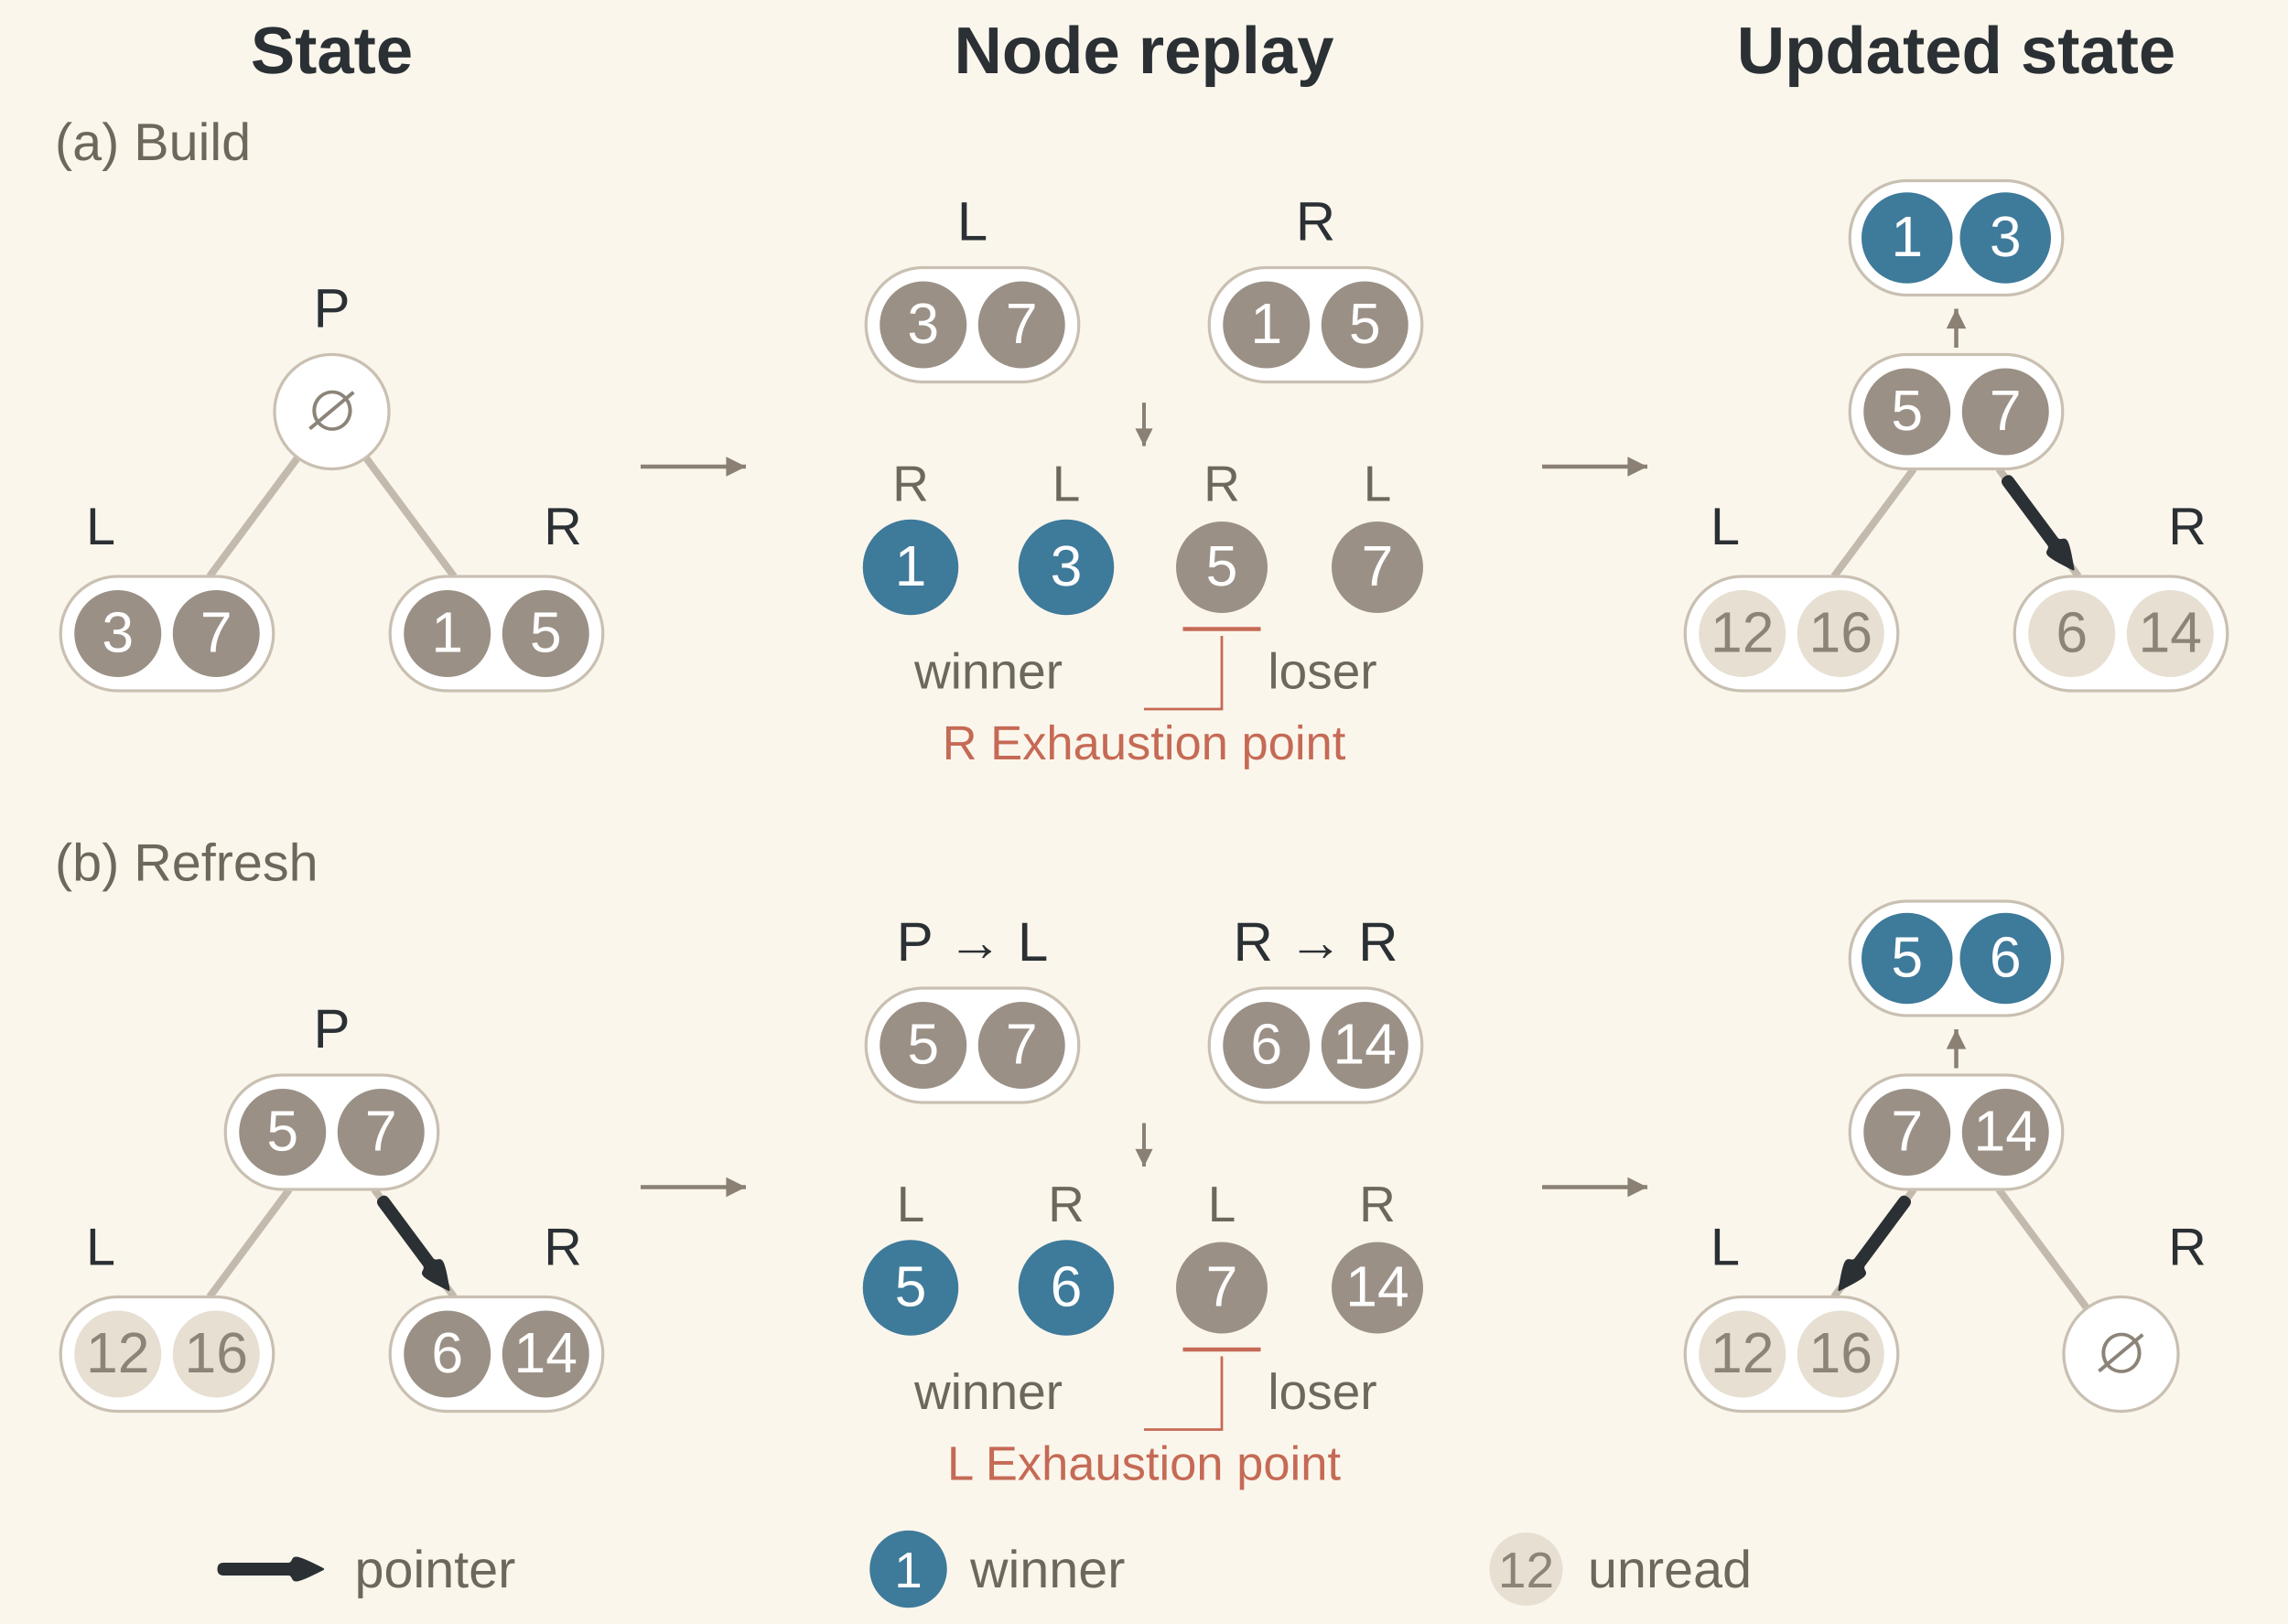
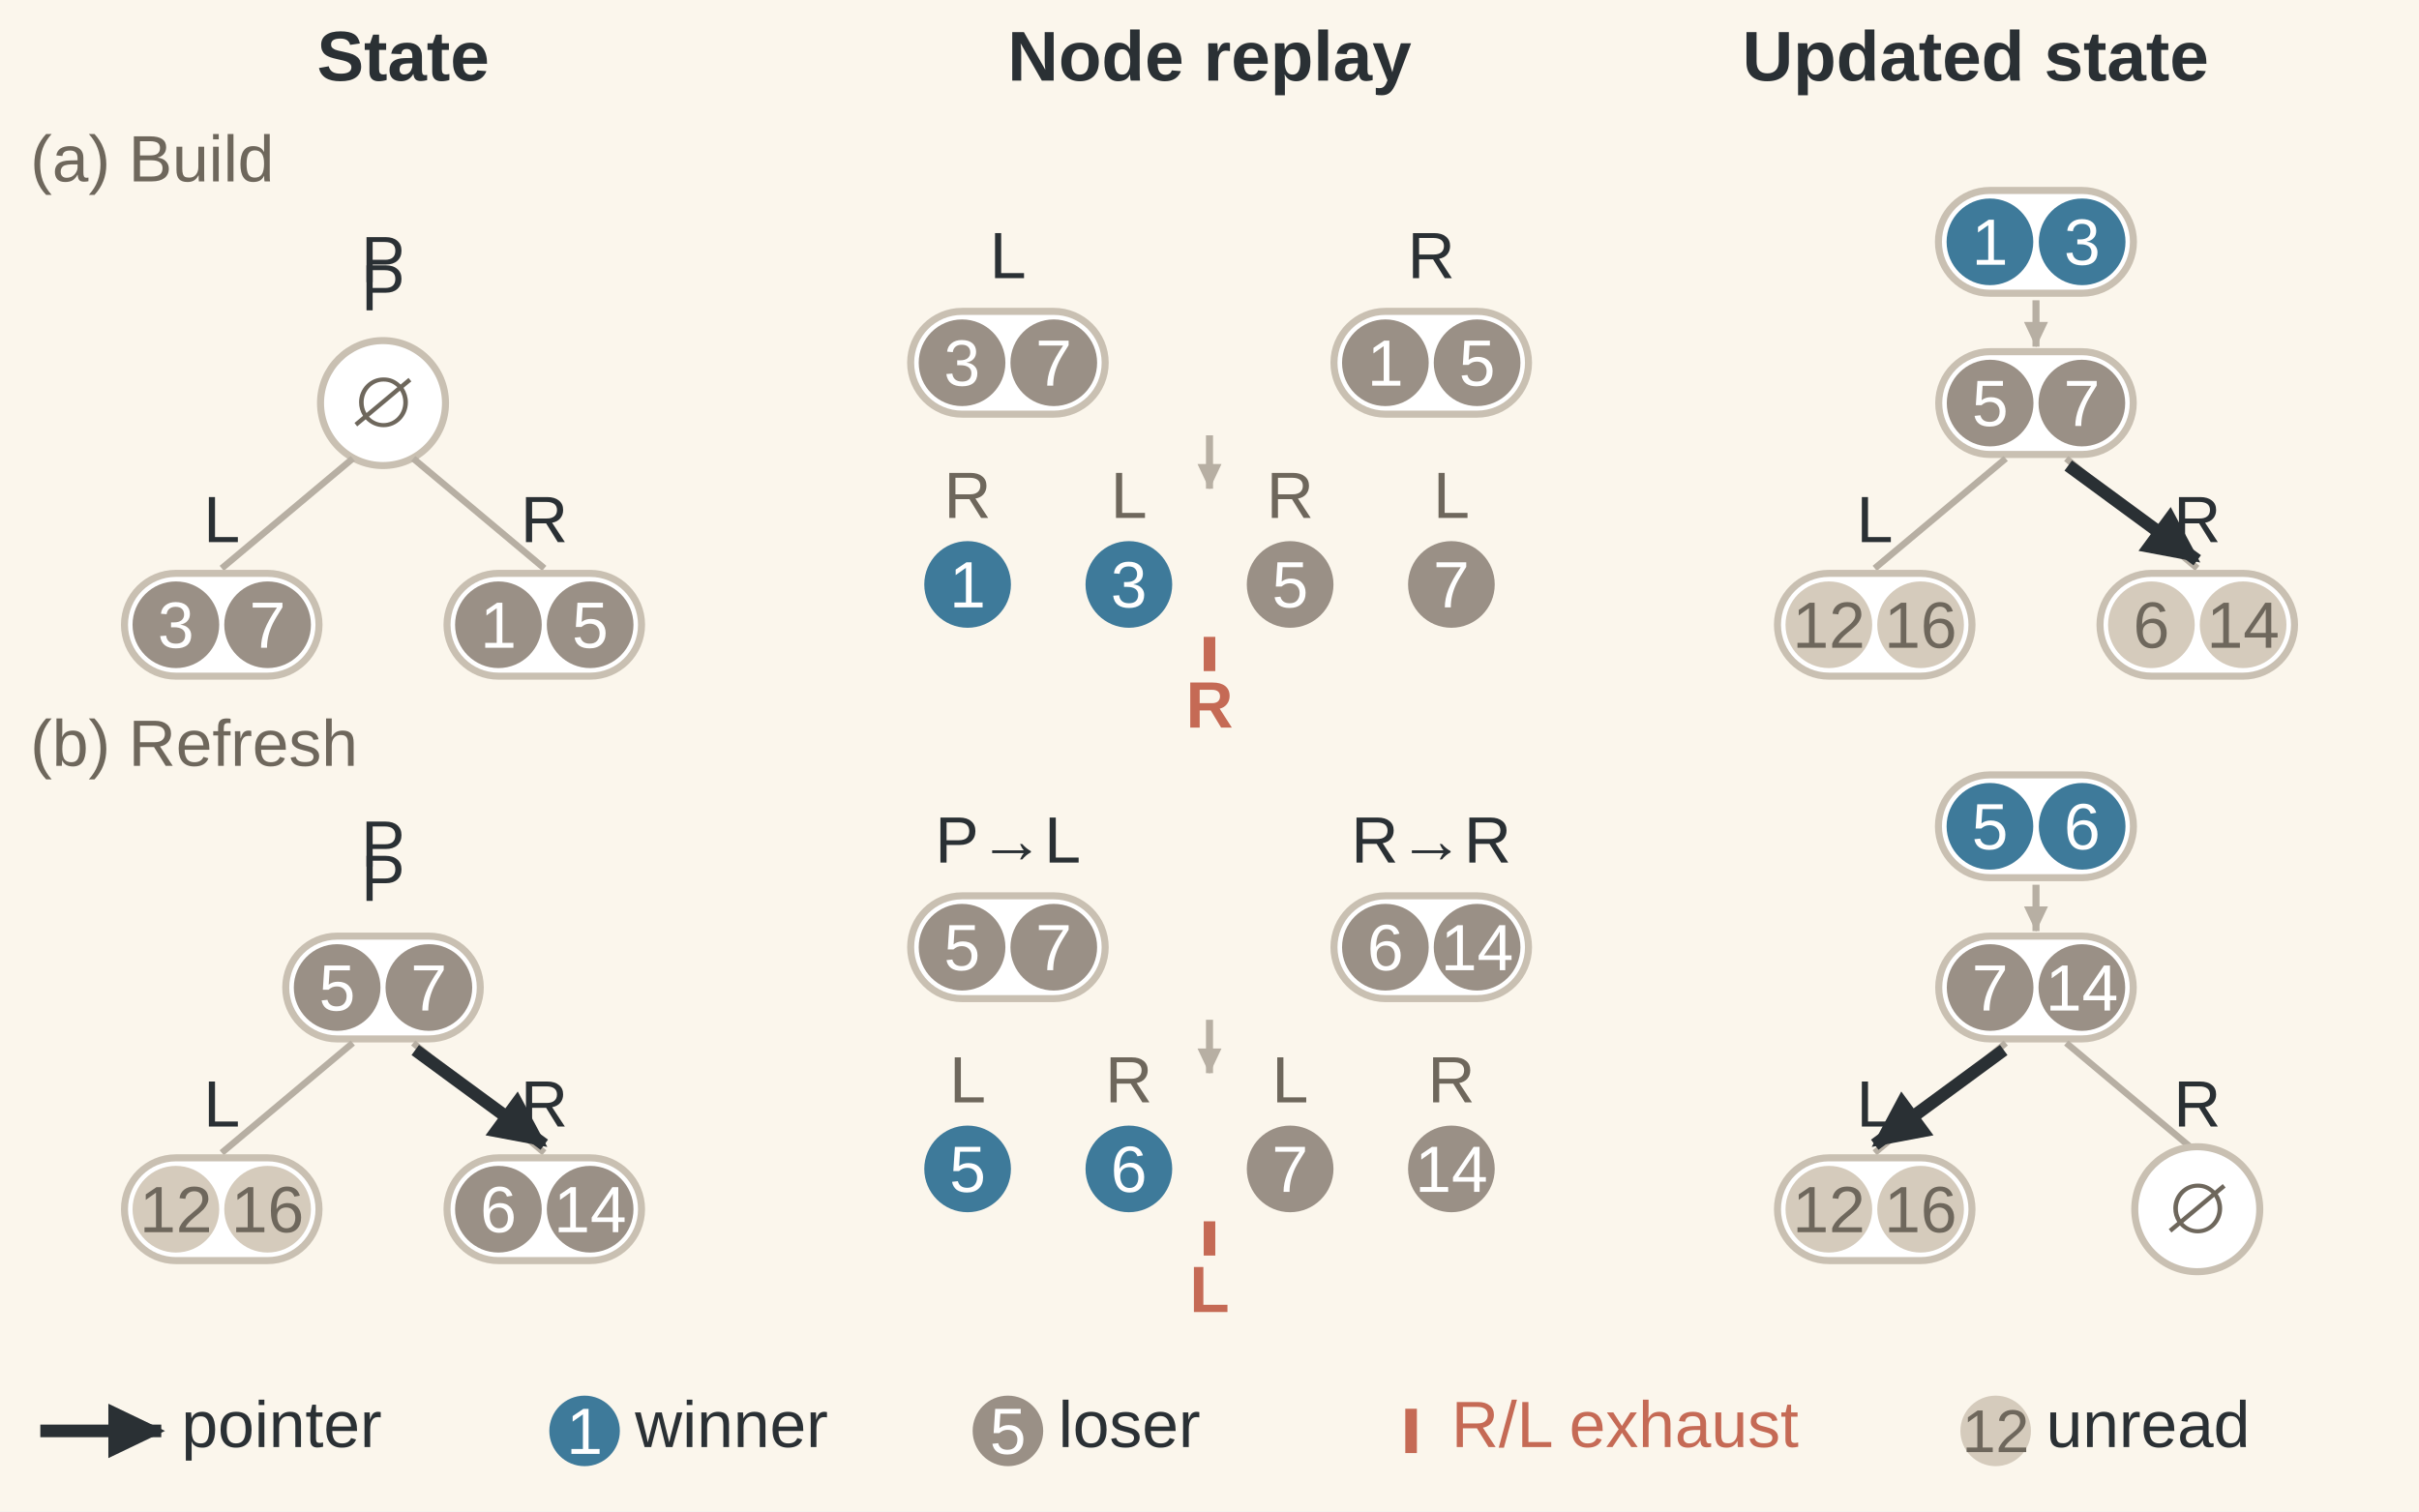
- <svg xmlns="http://www.w3.org/2000/svg" width="1000" height="710" viewBox="0 0 1000 710" role="img">
+ <svg xmlns="http://www.w3.org/2000/svg" width="240" height="150" viewBox="0 0 240 150" role="img">
  <defs>
-     <marker id="arrow" viewBox="0 0 10 10" refX="9" refY="5" markerWidth="6" markerHeight="6" orient="auto">
-       <path d="M1 1L9 5L1 9Z" fill="#2A3034" />
+     <marker id="dk" viewBox="0 0 10 10" refX="8" refY="5" markerWidth="6" markerHeight="6" orient="auto">
+       <path d="M1 1.4 L8.5 5 L1 8.6 Z" fill="#2A3034" />
    </marker>
-     <marker id="gray-arrow" viewBox="0 0 10 10" refX="9" refY="5" markerWidth="6" markerHeight="6" orient="auto">
-       <path d="M1 1L9 5L1 9Z" fill="#8A8074" />
+     <marker id="gy" viewBox="0 0 10 10" refX="8" refY="5" markerWidth="5" markerHeight="5" orient="auto">
+       <path d="M1 1.6 L8.2 5 L1 8.4 Z" fill="#B7AFA3" />
+     </marker>
+     <marker id="rd" viewBox="0 0 10 10" refX="8" refY="5" markerWidth="5" markerHeight="5" orient="auto">
+       <path d="M1 1.6 L8.2 5 L1 8.4 Z" fill="#C56A55" />
    </marker>
  </defs>
  <rect width="100%" height="100%" fill="#FBF6EC" />
-   <g font-family="Arial, Helvetica, sans-serif">
-     <text id="t1" x="145" y="32" text-anchor="middle" font-size="29" fill="#2A3034" font-weight="600">State</text>
-     <text id="t2" x="500" y="32" text-anchor="middle" font-size="29" fill="#2A3034" font-weight="600">Node replay</text>
-     <text id="t3" x="855" y="32" text-anchor="middle" font-size="29" fill="#2A3034" font-weight="600">Updated state</text>
-     <text id="t4" x="24" y="70" text-anchor="start" font-size="23" fill="#6E675C">(a) Build</text>
-     <line x1="130.1" y1="200.074" x2="91.557" y2="252" stroke="#C3BAAE" stroke-width="3.207" />
-     <line x1="159.9" y1="200.074" x2="198.443" y2="252" stroke="#C3BAAE" stroke-width="3.207" />
-     <g id="build-before-parent" data-edit-group="build-before-parent">
-       <rect x="120" y="155" width="50" height="50" rx="25" fill="white" stroke="#C9C0B2" stroke-width="1.3" />
-       <text id="t5" x="145" y="188" text-anchor="middle" font-size="25" fill="#8C8478">∅</text>
-     </g>
-     <text id="t6" x="145" y="143" text-anchor="middle" font-size="24" fill="#2A3034">P</text>
-     <g id="build-before-left" data-edit-group="build-before-left">
-       <rect x="26.5" y="252" width="93" height="50" rx="25" fill="white" stroke="#C9C0B2" stroke-width="1.3" />
-       <circle cx="51.5" cy="277" r="19" fill="#9A9086" stroke="none" stroke-width="1.8" />
-       <text id="t7" x="51.5" y="285" text-anchor="middle" font-size="25" fill="white">3</text>
-       <circle cx="94.5" cy="277" r="19" fill="#9A9086" stroke="none" stroke-width="1.8" />
-       <text id="t8" x="94.5" y="285" text-anchor="middle" font-size="25" fill="white">7</text>
-     </g>
-     <g id="build-before-right" data-edit-group="build-before-right">
-       <rect x="170.5" y="252" width="93" height="50" rx="25" fill="white" stroke="#C9C0B2" stroke-width="1.3" />
-       <circle cx="195.5" cy="277" r="19" fill="#9A9086" stroke="none" stroke-width="1.8" />
-       <text id="t9" x="195.5" y="285" text-anchor="middle" font-size="25" fill="white">1</text>
-       <circle cx="238.5" cy="277" r="19" fill="#9A9086" stroke="none" stroke-width="1.8" />
-       <text id="t10" x="238.5" y="285" text-anchor="middle" font-size="25" fill="white">5</text>
-     </g>
-     <text id="t11" x="44" y="238" text-anchor="middle" font-size="23" fill="#2A3034">L</text>
-     <text id="t12" x="246" y="238" text-anchor="middle" font-size="23" fill="#2A3034">R</text>
-     <line x1="836.443" y1="205" x2="801.557" y2="252" stroke="#C3BAAE" stroke-width="3.207" />
-     <line x1="873.557" y1="205" x2="908.443" y2="252" stroke="#C3BAAE" stroke-width="3.207" />
-     <g id="build-after-pointer" data-edit-group="build-after-pointer">
-       <path transform="translate(876.0767 208.395) rotate(53.41468)" d="M2.806,-2.806 H35.285 C37.285,-2.806 36.285,-5.4 38.785,-5.4 C41.085,-5.4 48.285,-1.6 50.585,-.45 Q51.385,0 50.585,.45 C48.285,1.6 41.085,5.4 38.785,5.4 C36.285,5.4 37.285,2.806 35.285,2.806 H2.806 Q0,2.806 0,0 Q0,-2.806 2.806,-2.806 Z" fill="#2A3034" />
-     </g>
-     <g id="build-after-parent" data-edit-group="build-after-parent">
-       <rect x="808.5" y="155" width="93" height="50" rx="25" fill="white" stroke="#C9C0B2" stroke-width="1.3" />
-       <circle cx="833.5" cy="180" r="19" fill="#9A9086" stroke="none" stroke-width="1.8" />
-       <text id="t13" x="833.5" y="188" text-anchor="middle" font-size="25" fill="white">5</text>
-       <circle cx="876.5" cy="180" r="19" fill="#9A9086" stroke="none" stroke-width="1.8" />
-       <text id="t14" x="876.5" y="188" text-anchor="middle" font-size="25" fill="white">7</text>
-     </g>
-     <g id="build-after-left" data-edit-group="build-after-left">
-       <rect x="736.5" y="252" width="93" height="50" rx="25" fill="white" stroke="#C9C0B2" stroke-width="1.3" />
-       <circle cx="761.5" cy="277" r="19" fill="#E6DFD2" stroke="none" stroke-width="1.8" />
-       <text id="t15" x="761.5" y="285" text-anchor="middle" font-size="25" fill="#8C8478">12</text>
-       <circle cx="804.5" cy="277" r="19" fill="#E6DFD2" stroke="none" stroke-width="1.8" />
-       <text id="t16" x="804.5" y="285" text-anchor="middle" font-size="25" fill="#8C8478">16</text>
-     </g>
-     <g id="build-after-right" data-edit-group="build-after-right">
-       <rect x="880.5" y="252" width="93" height="50" rx="25" fill="white" stroke="#C9C0B2" stroke-width="1.3" />
-       <circle cx="905.5" cy="277" r="19" fill="#E6DFD2" stroke="none" stroke-width="1.8" />
-       <text id="t17" x="905.5" y="285" text-anchor="middle" font-size="25" fill="#8C8478">6</text>
-       <circle cx="948.5" cy="277" r="19" fill="#E6DFD2" stroke="none" stroke-width="1.8" />
-       <text id="t18" x="948.5" y="285" text-anchor="middle" font-size="25" fill="#8C8478">14</text>
-     </g>
-     <text id="t19" x="754" y="238" text-anchor="middle" font-size="23" fill="#2A3034">L</text>
-     <text id="t20" x="956" y="238" text-anchor="middle" font-size="23" fill="#2A3034">R</text>
-     <line x1="855" y1="152" x2="855" y2="135" stroke="#8A8074" stroke-width="1.8" marker-end="url(#gray-arrow)" />
-     <g id="build-after-winner" data-edit-group="build-after-winner">
-       <rect x="808.5" y="79" width="93" height="50" rx="25" fill="white" stroke="#C9C0B2" stroke-width="1.3" />
-       <circle cx="833.5" cy="104" r="19" fill="#3E7A9A" stroke="#3E7A9A" stroke-width="1.8" />
-       <text id="t21" x="833.5" y="112" text-anchor="middle" font-size="25" fill="white">1</text>
-       <circle cx="876.5" cy="104" r="19" fill="#3E7A9A" stroke="#3E7A9A" stroke-width="1.8" />
-       <text id="t22" x="876.5" y="112" text-anchor="middle" font-size="25" fill="white">3</text>
-     </g>
-     <text id="t23" x="425" y="105" text-anchor="middle" font-size="24" fill="#2A3034">L</text>
-     <text id="t24" x="575" y="105" text-anchor="middle" font-size="24" fill="#2A3034">R</text>
-     <g id="build-replay-slot-L" data-edit-group="build-replay-slot-L">
-       <rect x="378.5" y="117" width="93" height="50" rx="25" fill="white" stroke="#C9C0B2" stroke-width="1.3" />
-       <circle cx="403.5" cy="142" r="19" fill="#9A9086" stroke="none" stroke-width="1.8" />
-       <text id="t25" x="403.5" y="150" text-anchor="middle" font-size="25" fill="white">3</text>
-       <circle cx="446.5" cy="142" r="19" fill="#9A9086" stroke="none" stroke-width="1.8" />
-       <text id="t26" x="446.5" y="150" text-anchor="middle" font-size="25" fill="white">7</text>
-     </g>
-     <g id="build-replay-slot-R" data-edit-group="build-replay-slot-R">
-       <rect x="528.5" y="117" width="93" height="50" rx="25" fill="white" stroke="#C9C0B2" stroke-width="1.3" />
-       <circle cx="553.5" cy="142" r="19" fill="#9A9086" stroke="none" stroke-width="1.8" />
-       <text id="t27" x="553.5" y="150" text-anchor="middle" font-size="25" fill="white">1</text>
-       <circle cx="596.5" cy="142" r="19" fill="#9A9086" stroke="none" stroke-width="1.8" />
-       <text id="t28" x="596.5" y="150" text-anchor="middle" font-size="25" fill="white">5</text>
-     </g>
-     <line x1="500" y1="176" x2="500" y2="195" stroke="#8A8074" stroke-width="1.6" marker-end="url(#gray-arrow)" />
-     <text id="t29" x="398" y="219" text-anchor="middle" font-size="22" fill="#6E675C">R</text>
-     <circle cx="398" cy="248" r="20" fill="#3E7A9A" stroke="#3E7A9A" stroke-width="1.8" />
-     <text id="t30" x="398" y="256" text-anchor="middle" font-size="25" fill="white">1</text>
-     <text id="t31" x="466" y="219" text-anchor="middle" font-size="22" fill="#6E675C">L</text>
-     <circle cx="466" cy="248" r="20" fill="#3E7A9A" stroke="#3E7A9A" stroke-width="1.8" />
-     <text id="t32" x="466" y="256" text-anchor="middle" font-size="25" fill="white">3</text>
-     <text id="t33" x="534" y="219" text-anchor="middle" font-size="22" fill="#6E675C">R</text>
-     <circle cx="534" cy="248" r="20" fill="#9A9086" stroke="none" stroke-width="1.8" />
-     <text id="t34" x="534" y="256" text-anchor="middle" font-size="25" fill="white">5</text>
-     <text id="t35" x="602" y="219" text-anchor="middle" font-size="22" fill="#6E675C">L</text>
-     <circle cx="602" cy="248" r="20" fill="#9A9086" stroke="none" stroke-width="1.8" />
-     <text id="t36" x="602" y="256" text-anchor="middle" font-size="25" fill="white">7</text>
-     <text id="t37" x="432" y="301" text-anchor="middle" font-size="22" fill="#6E675C">winner</text>
-     <text id="t38" x="578" y="301" text-anchor="middle" font-size="22" fill="#6E675C">loser</text>
-     <g id="build-replay-exhaustion" data-edit-group="build-replay-exhaustion">
-       <line x1="517" y1="275" x2="551" y2="275" stroke="#C56A55" stroke-width="1.8" />
-       <path d="M534,278 V310 H500" fill="none" stroke="#C56A55" stroke-width="1.1" />
-       <text id="t39" x="500" y="332" text-anchor="middle" font-size="21" fill="#C56A55">R Exhaustion point</text>
-     </g>
-     <g id="build-transition" data-edit-group="build-transition">
-       <line x1="280" y1="204" x2="326" y2="204" stroke="#8A8074" stroke-width="1.8" marker-end="url(#gray-arrow)" />
-       <line x1="674" y1="204" x2="720" y2="204" stroke="#8A8074" stroke-width="1.8" marker-end="url(#gray-arrow)" />
-     </g>
-     <text id="t40" x="24" y="385" text-anchor="start" font-size="23" fill="#6E675C">(b) Refresh</text>
-     <line x1="126.443" y1="520" x2="91.557" y2="567" stroke="#C3BAAE" stroke-width="3.207" />
-     <line x1="163.557" y1="520" x2="198.443" y2="567" stroke="#C3BAAE" stroke-width="3.207" />
-     <g id="refresh-before-pointer" data-edit-group="refresh-before-pointer">
-       <path transform="translate(166.0767 523.395) rotate(53.41468)" d="M2.806,-2.806 H35.285 C37.285,-2.806 36.285,-5.4 38.785,-5.4 C41.085,-5.4 48.285,-1.6 50.585,-.45 Q51.385,0 50.585,.45 C48.285,1.6 41.085,5.4 38.785,5.4 C36.285,5.4 37.285,2.806 35.285,2.806 H2.806 Q0,2.806 0,0 Q0,-2.806 2.806,-2.806 Z" fill="#2A3034" />
-     </g>
-     <g id="refresh-before-parent" data-edit-group="refresh-before-parent">
-       <rect x="98.5" y="470" width="93" height="50" rx="25" fill="white" stroke="#C9C0B2" stroke-width="1.3" />
-       <circle cx="123.5" cy="495" r="19" fill="#9A9086" stroke="none" stroke-width="1.8" />
-       <text id="t41" x="123.5" y="503" text-anchor="middle" font-size="25" fill="white">5</text>
-       <circle cx="166.5" cy="495" r="19" fill="#9A9086" stroke="none" stroke-width="1.8" />
-       <text id="t42" x="166.5" y="503" text-anchor="middle" font-size="25" fill="white">7</text>
-     </g>
-     <text id="t43" x="145" y="458" text-anchor="middle" font-size="24" fill="#2A3034">P</text>
-     <g id="refresh-before-left" data-edit-group="refresh-before-left">
-       <rect x="26.5" y="567" width="93" height="50" rx="25" fill="white" stroke="#C9C0B2" stroke-width="1.3" />
-       <circle cx="51.5" cy="592" r="19" fill="#E6DFD2" stroke="none" stroke-width="1.8" />
-       <text id="t44" x="51.5" y="600" text-anchor="middle" font-size="25" fill="#8C8478">12</text>
-       <circle cx="94.5" cy="592" r="19" fill="#E6DFD2" stroke="none" stroke-width="1.8" />
-       <text id="t45" x="94.5" y="600" text-anchor="middle" font-size="25" fill="#8C8478">16</text>
-     </g>
-     <g id="refresh-before-right" data-edit-group="refresh-before-right">
-       <rect x="170.5" y="567" width="93" height="50" rx="25" fill="white" stroke="#C9C0B2" stroke-width="1.3" />
-       <circle cx="195.5" cy="592" r="19" fill="#9A9086" stroke="none" stroke-width="1.8" />
-       <text id="t46" x="195.5" y="600" text-anchor="middle" font-size="25" fill="white">6</text>
-       <circle cx="238.5" cy="592" r="19" fill="#9A9086" stroke="none" stroke-width="1.8" />
-       <text id="t47" x="238.5" y="600" text-anchor="middle" font-size="25" fill="white">14</text>
-     </g>
-     <text id="t48" x="44" y="553" text-anchor="middle" font-size="23" fill="#2A3034">L</text>
-     <text id="t49" x="246" y="553" text-anchor="middle" font-size="23" fill="#2A3034">R</text>
-     <line x1="836.443" y1="520" x2="801.557" y2="567" stroke="#C3BAAE" stroke-width="3.207" />
-     <g id="refresh-after-pointer" data-edit-group="refresh-after-pointer">
-       <path transform="translate(833.9233 523.395) rotate(126.5853)" d="M2.806,-2.806 H35.285 C37.285,-2.806 36.285,-5.4 38.785,-5.4 C41.085,-5.4 48.285,-1.6 50.585,-.45 Q51.385,0 50.585,.45 C48.285,1.6 41.085,5.4 38.785,5.4 C36.285,5.4 37.285,2.806 35.285,2.806 H2.806 Q0,2.806 0,0 Q0,-2.806 2.806,-2.806 Z" fill="#2A3034" />
-     </g>
-     <line x1="873.557" y1="520" x2="912.1" y2="571.926" stroke="#C3BAAE" stroke-width="3.207" />
-     <g id="refresh-after-parent" data-edit-group="refresh-after-parent">
-       <rect x="808.5" y="470" width="93" height="50" rx="25" fill="white" stroke="#C9C0B2" stroke-width="1.3" />
-       <circle cx="833.5" cy="495" r="19" fill="#9A9086" stroke="none" stroke-width="1.8" />
-       <text id="t50" x="833.5" y="503" text-anchor="middle" font-size="25" fill="white">7</text>
-       <circle cx="876.5" cy="495" r="19" fill="#9A9086" stroke="none" stroke-width="1.8" />
-       <text id="t51" x="876.5" y="503" text-anchor="middle" font-size="25" fill="white">14</text>
-     </g>
-     <g id="refresh-after-left" data-edit-group="refresh-after-left">
-       <rect x="736.5" y="567" width="93" height="50" rx="25" fill="white" stroke="#C9C0B2" stroke-width="1.3" />
-       <circle cx="761.5" cy="592" r="19" fill="#E6DFD2" stroke="none" stroke-width="1.8" />
-       <text id="t52" x="761.5" y="600" text-anchor="middle" font-size="25" fill="#8C8478">12</text>
-       <circle cx="804.5" cy="592" r="19" fill="#E6DFD2" stroke="none" stroke-width="1.8" />
-       <text id="t53" x="804.5" y="600" text-anchor="middle" font-size="25" fill="#8C8478">16</text>
-     </g>
-     <g id="refresh-after-right" data-edit-group="refresh-after-right">
-       <rect x="902" y="567" width="50" height="50" rx="25" fill="white" stroke="#C9C0B2" stroke-width="1.3" />
-       <text id="t54" x="927" y="600" text-anchor="middle" font-size="25" fill="#8C8478">∅</text>
-     </g>
-     <text id="t55" x="754" y="553" text-anchor="middle" font-size="23" fill="#2A3034">L</text>
-     <text id="t56" x="956" y="553" text-anchor="middle" font-size="23" fill="#2A3034">R</text>
-     <line x1="855" y1="467" x2="855" y2="450" stroke="#8A8074" stroke-width="1.8" marker-end="url(#gray-arrow)" />
-     <g id="refresh-after-winner" data-edit-group="refresh-after-winner">
-       <rect x="808.5" y="394" width="93" height="50" rx="25" fill="white" stroke="#C9C0B2" stroke-width="1.3" />
-       <circle cx="833.5" cy="419" r="19" fill="#3E7A9A" stroke="#3E7A9A" stroke-width="1.8" />
-       <text id="t57" x="833.5" y="427" text-anchor="middle" font-size="25" fill="white">5</text>
-       <circle cx="876.5" cy="419" r="19" fill="#3E7A9A" stroke="#3E7A9A" stroke-width="1.8" />
-       <text id="t58" x="876.5" y="427" text-anchor="middle" font-size="25" fill="white">6</text>
-     </g>
-     <text id="t59" x="425" y="420" text-anchor="middle" font-size="24" fill="#2A3034">P → L</text>
-     <text id="t60" x="575" y="420" text-anchor="middle" font-size="24" fill="#2A3034">R → R</text>
-     <g id="refresh-replay-slot-L" data-edit-group="refresh-replay-slot-L">
-       <rect x="378.5" y="432" width="93" height="50" rx="25" fill="white" stroke="#C9C0B2" stroke-width="1.3" />
-       <circle cx="403.5" cy="457" r="19" fill="#9A9086" stroke="none" stroke-width="1.8" />
-       <text id="t61" x="403.5" y="465" text-anchor="middle" font-size="25" fill="white">5</text>
-       <circle cx="446.5" cy="457" r="19" fill="#9A9086" stroke="none" stroke-width="1.8" />
-       <text id="t62" x="446.5" y="465" text-anchor="middle" font-size="25" fill="white">7</text>
-     </g>
-     <g id="refresh-replay-slot-R" data-edit-group="refresh-replay-slot-R">
-       <rect x="528.5" y="432" width="93" height="50" rx="25" fill="white" stroke="#C9C0B2" stroke-width="1.3" />
-       <circle cx="553.5" cy="457" r="19" fill="#9A9086" stroke="none" stroke-width="1.8" />
-       <text id="t63" x="553.5" y="465" text-anchor="middle" font-size="25" fill="white">6</text>
-       <circle cx="596.5" cy="457" r="19" fill="#9A9086" stroke="none" stroke-width="1.8" />
-       <text id="t64" x="596.5" y="465" text-anchor="middle" font-size="25" fill="white">14</text>
-     </g>
-     <line x1="500" y1="491" x2="500" y2="510" stroke="#8A8074" stroke-width="1.6" marker-end="url(#gray-arrow)" />
-     <text id="t65" x="398" y="534" text-anchor="middle" font-size="22" fill="#6E675C">L</text>
-     <circle cx="398" cy="563" r="20" fill="#3E7A9A" stroke="#3E7A9A" stroke-width="1.8" />
-     <text id="t66" x="398" y="571" text-anchor="middle" font-size="25" fill="white">5</text>
-     <text id="t67" x="466" y="534" text-anchor="middle" font-size="22" fill="#6E675C">R</text>
-     <circle cx="466" cy="563" r="20" fill="#3E7A9A" stroke="#3E7A9A" stroke-width="1.8" />
-     <text id="t68" x="466" y="571" text-anchor="middle" font-size="25" fill="white">6</text>
-     <text id="t69" x="534" y="534" text-anchor="middle" font-size="22" fill="#6E675C">L</text>
-     <circle cx="534" cy="563" r="20" fill="#9A9086" stroke="none" stroke-width="1.8" />
-     <text id="t70" x="534" y="571" text-anchor="middle" font-size="25" fill="white">7</text>
-     <text id="t71" x="602" y="534" text-anchor="middle" font-size="22" fill="#6E675C">R</text>
-     <circle cx="602" cy="563" r="20" fill="#9A9086" stroke="none" stroke-width="1.8" />
-     <text id="t72" x="602" y="571" text-anchor="middle" font-size="25" fill="white">14</text>
-     <text id="t73" x="432" y="616" text-anchor="middle" font-size="22" fill="#6E675C">winner</text>
-     <text id="t74" x="578" y="616" text-anchor="middle" font-size="22" fill="#6E675C">loser</text>
-     <g id="refresh-replay-exhaustion" data-edit-group="refresh-replay-exhaustion">
-       <line x1="517" y1="590" x2="551" y2="590" stroke="#C56A55" stroke-width="1.8" />
-       <path d="M534,593 V625 H500" fill="none" stroke="#C56A55" stroke-width="1.1" />
-       <text id="t75" x="500" y="647" text-anchor="middle" font-size="21" fill="#C56A55">L Exhaustion point</text>
-     </g>
-     <g id="refresh-transition" data-edit-group="refresh-transition">
-       <line x1="280" y1="519" x2="326" y2="519" stroke="#8A8074" stroke-width="1.8" marker-end="url(#gray-arrow)" />
-       <line x1="674" y1="519" x2="720" y2="519" stroke="#8A8074" stroke-width="1.8" marker-end="url(#gray-arrow)" />
-     </g>
-     <g id="pointer-rule-legend" data-edit-group="pointer-rule-legend">
-       <g id="legend-pointer" data-edit-group="legend-pointer">
-         <path transform="translate(95 686) rotate(0)" d="M2.806,-2.806 H31 C33,-2.806 32,-5.4 34.5,-5.4 C36.8,-5.4 44,-1.6 46.3,-.45 Q47.1,0 46.3,.45 C44,1.6 36.8,5.4 34.5,5.4 C32,5.4 33,2.806 31,2.806 H2.806 Q0,2.806 0,0 Q0,-2.806 2.806,-2.806 Z" fill="#2A3034" />
-       </g>
-       <text id="t76" x="155" y="694" text-anchor="start" font-size="23" fill="#6E675C">pointer</text>
-       <circle cx="397" cy="686" r="16" fill="#3E7A9A" stroke="#3E7A9A" stroke-width="1.8" />
-       <text id="t77" x="397" y="694" text-anchor="middle" font-size="22" fill="white">1</text>
-       <text id="t78" x="424" y="694" text-anchor="start" font-size="23" fill="#6E675C">winner</text>
-       <circle cx="667" cy="686" r="16" fill="#E6DFD2" stroke="none" stroke-width="1.8" />
-       <text id="t79" x="667" y="694" text-anchor="middle" font-size="22" fill="#8C8478">12</text>
-       <text id="t80" x="694" y="694" text-anchor="start" font-size="23" fill="#6E675C">unread</text>
-     </g>
+   <g font-family="Liberation Sans, Arial, Helvetica, sans-serif" fill="#2A3034">
+     <text x="40.00" y="8.00" text-anchor="middle" font-size="7" fill="#2A3034" font-weight="600">State</text>
+     <text x="120.00" y="8.00" text-anchor="middle" font-size="7" fill="#2A3034" font-weight="600">Node replay</text>
+     <text x="196.00" y="8.00" text-anchor="middle" font-size="7" fill="#2A3034" font-weight="600">Updated state</text>
+     <text x="3.00" y="18.00" text-anchor="start" font-size="6.5" fill="#6E675C" font-weight="400">(a) Build</text>
+     <text x="38.00" y="28.00" text-anchor="middle" font-size="6.5" fill="#2A3034" font-weight="400">P</text>
+     <text x="38.00" y="30.80" text-anchor="middle" font-size="6.5" fill="#2A3034" font-weight="400">P</text>
+     <circle cx="38.00" cy="40.00" r="6.2" fill="#FFFFFF" stroke="#C9C0B2" stroke-width="0.7" />
+     <text x="38.00" y="42.30" text-anchor="middle" font-size="7" fill="#6E675C" font-weight="400">∅</text>
+     <line x1="35.00" y1="45.50" x2="22.00" y2="56.40" stroke="#B7AFA3" stroke-width="0.65" fill="none" />
+     <line x1="41.00" y1="45.50" x2="54.00" y2="56.40" stroke="#B7AFA3" stroke-width="0.65" fill="none" />
+     <text x="22.00" y="53.80" text-anchor="middle" font-size="6.5" fill="#2A3034" font-weight="400">L</text>
+     <text x="54.00" y="53.80" text-anchor="middle" font-size="6.5" fill="#2A3034" font-weight="400">R</text>
+     <rect x="12.35" y="56.90" width="19.30" height="10.20" rx="5.1" fill="#FFFFFF" stroke="#C9C0B2" stroke-width="0.7" />
+     <circle cx="17.45" cy="62.00" r="4.3" fill="#9A9086" stroke="none" />
+     <text x="17.45" y="64.28" text-anchor="middle" font-size="6.5" fill="#FFFFFF" font-weight="400">3</text>
+     <circle cx="26.55" cy="62.00" r="4.3" fill="#9A9086" stroke="none" />
+     <text x="26.55" y="64.28" text-anchor="middle" font-size="6.5" fill="#FFFFFF" font-weight="400">7</text>
+     <rect x="44.35" y="56.90" width="19.30" height="10.20" rx="5.1" fill="#FFFFFF" stroke="#C9C0B2" stroke-width="0.7" />
+     <circle cx="49.45" cy="62.00" r="4.3" fill="#9A9086" stroke="none" />
+     <text x="49.45" y="64.28" text-anchor="middle" font-size="6.5" fill="#FFFFFF" font-weight="400">1</text>
+     <circle cx="58.55" cy="62.00" r="4.3" fill="#9A9086" stroke="none" />
+     <text x="58.55" y="64.28" text-anchor="middle" font-size="6.5" fill="#FFFFFF" font-weight="400">5</text>
+     <rect x="90.35" y="30.90" width="19.30" height="10.20" rx="5.1" fill="#FFFFFF" stroke="#C9C0B2" stroke-width="0.7" />
+     <circle cx="95.45" cy="36.00" r="4.3" fill="#9A9086" stroke="none" />
+     <text x="95.45" y="38.27" text-anchor="middle" font-size="6.5" fill="#FFFFFF" font-weight="400">3</text>
+     <circle cx="104.55" cy="36.00" r="4.3" fill="#9A9086" stroke="none" />
+     <text x="104.55" y="38.27" text-anchor="middle" font-size="6.5" fill="#FFFFFF" font-weight="400">7</text>
+     <rect x="132.35" y="30.90" width="19.30" height="10.20" rx="5.1" fill="#FFFFFF" stroke="#C9C0B2" stroke-width="0.7" />
+     <circle cx="137.45" cy="36.00" r="4.3" fill="#9A9086" stroke="none" />
+     <text x="137.45" y="38.27" text-anchor="middle" font-size="6.5" fill="#FFFFFF" font-weight="400">1</text>
+     <circle cx="146.55" cy="36.00" r="4.3" fill="#9A9086" stroke="none" />
+     <text x="146.55" y="38.27" text-anchor="middle" font-size="6.5" fill="#FFFFFF" font-weight="400">5</text>
+     <text x="100.00" y="27.60" text-anchor="middle" font-size="6.5" fill="#2A3034" font-weight="400">L</text>
+     <text x="142.00" y="27.60" text-anchor="middle" font-size="6.5" fill="#2A3034" font-weight="400">R</text>
+     <line x1="120.00" y1="43.20" x2="120.00" y2="48.50" stroke="#B7AFA3" stroke-width="0.7" fill="none" marker-end="url(#gy)" />
+     <text x="96.00" y="51.40" text-anchor="middle" font-size="6.5" fill="#6E675C" font-weight="400">R</text>
+     <circle cx="96.00" cy="58.00" r="4.3" fill="#3E7A9A" stroke="none" />
+     <text x="96.00" y="60.27" text-anchor="middle" font-size="6.5" fill="#FFFFFF" font-weight="400">1</text>
+     <text x="112.00" y="51.40" text-anchor="middle" font-size="6.5" fill="#6E675C" font-weight="400">L</text>
+     <circle cx="112.00" cy="58.00" r="4.3" fill="#3E7A9A" stroke="none" />
+     <text x="112.00" y="60.27" text-anchor="middle" font-size="6.5" fill="#FFFFFF" font-weight="400">3</text>
+     <text x="128.00" y="51.40" text-anchor="middle" font-size="6.5" fill="#6E675C" font-weight="400">R</text>
+     <circle cx="128.00" cy="58.00" r="4.3" fill="#9A9086" stroke="none" />
+     <text x="128.00" y="60.27" text-anchor="middle" font-size="6.5" fill="#FFFFFF" font-weight="400">5</text>
+     <text x="144.00" y="51.40" text-anchor="middle" font-size="6.5" fill="#6E675C" font-weight="400">L</text>
+     <circle cx="144.00" cy="58.00" r="4.3" fill="#9A9086" stroke="none" />
+     <text x="144.00" y="60.27" text-anchor="middle" font-size="6.5" fill="#FFFFFF" font-weight="400">7</text>
+     <line x1="120.00" y1="63.20" x2="120.00" y2="66.60" stroke="#C56A55" stroke-width="1.15" fill="none" />
+     <text x="120.00" y="72.20" text-anchor="middle" font-size="6.5" fill="#C56A55" font-weight="600">R</text>
+     <rect x="192.32" y="18.90" width="19.35" height="10.20" rx="5.1" fill="#FFFFFF" stroke="#C9C0B2" stroke-width="0.7" />
+     <circle cx="197.43" cy="24.00" r="4.3" fill="#3E7A9A" stroke="none" />
+     <text x="197.43" y="26.27" text-anchor="middle" font-size="6.5" fill="#FFFFFF" font-weight="400">1</text>
+     <circle cx="206.58" cy="24.00" r="4.3" fill="#3E7A9A" stroke="none" />
+     <text x="206.58" y="26.27" text-anchor="middle" font-size="6.5" fill="#FFFFFF" font-weight="400">3</text>
+     <line x1="202.00" y1="29.80" x2="202.00" y2="34.40" stroke="#B7AFA3" stroke-width="0.7" fill="none" marker-end="url(#gy)" />
+     <rect x="192.35" y="34.90" width="19.30" height="10.20" rx="5.1" fill="#FFFFFF" stroke="#C9C0B2" stroke-width="0.7" />
+     <circle cx="197.45" cy="40.00" r="4.3" fill="#9A9086" stroke="none" />
+     <text x="197.45" y="42.27" text-anchor="middle" font-size="6.5" fill="#FFFFFF" font-weight="400">5</text>
+     <circle cx="206.55" cy="40.00" r="4.3" fill="#9A9086" stroke="none" />
+     <text x="206.55" y="42.27" text-anchor="middle" font-size="6.5" fill="#FFFFFF" font-weight="400">7</text>
+     <line x1="199.00" y1="45.50" x2="186.00" y2="56.40" stroke="#B7AFA3" stroke-width="0.65" fill="none" />
+     <line x1="205.00" y1="45.50" x2="218.00" y2="56.40" stroke="#B7AFA3" stroke-width="0.65" fill="none" />
+     <line x1="205.20" y1="46.20" x2="218.00" y2="55.60" stroke="#2A3034" stroke-width="1.25" fill="none" marker-end="url(#dk)" />
+     <text x="186.00" y="53.80" text-anchor="middle" font-size="6.5" fill="#2A3034" font-weight="400">L</text>
+     <text x="218.00" y="53.80" text-anchor="middle" font-size="6.5" fill="#2A3034" font-weight="400">R</text>
+     <rect x="176.35" y="56.90" width="19.30" height="10.20" rx="5.1" fill="#FFFFFF" stroke="#C9C0B2" stroke-width="0.7" />
+     <circle cx="181.45" cy="62.00" r="4.3" fill="#D5CBBC" stroke="none" />
+     <text x="181.45" y="64.28" text-anchor="middle" font-size="6.5" fill="#6E675C" font-weight="400">12</text>
+     <circle cx="190.55" cy="62.00" r="4.3" fill="#D5CBBC" stroke="none" />
+     <text x="190.55" y="64.28" text-anchor="middle" font-size="6.5" fill="#6E675C" font-weight="400">16</text>
+     <rect x="208.35" y="56.90" width="19.30" height="10.20" rx="5.1" fill="#FFFFFF" stroke="#C9C0B2" stroke-width="0.7" />
+     <circle cx="213.45" cy="62.00" r="4.3" fill="#D5CBBC" stroke="none" />
+     <text x="213.45" y="64.28" text-anchor="middle" font-size="6.5" fill="#6E675C" font-weight="400">6</text>
+     <circle cx="222.55" cy="62.00" r="4.3" fill="#D5CBBC" stroke="none" />
+     <text x="222.55" y="64.28" text-anchor="middle" font-size="6.5" fill="#6E675C" font-weight="400">14</text>
+     <text x="3.00" y="76.00" text-anchor="start" font-size="6.5" fill="#6E675C" font-weight="400">(b) Refresh</text>
+     <text x="38.00" y="86.00" text-anchor="middle" font-size="6.5" fill="#2A3034" font-weight="400">P</text>
+     <text x="38.00" y="89.40" text-anchor="middle" font-size="6.5" fill="#2A3034" font-weight="400">P</text>
+     <rect x="28.35" y="92.90" width="19.30" height="10.20" rx="5.1" fill="#FFFFFF" stroke="#C9C0B2" stroke-width="0.7" />
+     <circle cx="33.45" cy="98.00" r="4.3" fill="#9A9086" stroke="none" />
+     <text x="33.45" y="100.28" text-anchor="middle" font-size="6.5" fill="#FFFFFF" font-weight="400">5</text>
+     <circle cx="42.55" cy="98.00" r="4.3" fill="#9A9086" stroke="none" />
+     <text x="42.55" y="100.28" text-anchor="middle" font-size="6.5" fill="#FFFFFF" font-weight="400">7</text>
+     <line x1="35.00" y1="103.50" x2="22.00" y2="114.40" stroke="#B7AFA3" stroke-width="0.65" fill="none" />
+     <line x1="41.00" y1="103.50" x2="54.00" y2="114.40" stroke="#B7AFA3" stroke-width="0.65" fill="none" />
+     <line x1="41.20" y1="104.20" x2="54.00" y2="113.60" stroke="#2A3034" stroke-width="1.25" fill="none" marker-end="url(#dk)" />
+     <text x="22.00" y="111.80" text-anchor="middle" font-size="6.5" fill="#2A3034" font-weight="400">L</text>
+     <text x="54.00" y="111.80" text-anchor="middle" font-size="6.5" fill="#2A3034" font-weight="400">R</text>
+     <rect x="12.35" y="114.90" width="19.30" height="10.20" rx="5.1" fill="#FFFFFF" stroke="#C9C0B2" stroke-width="0.7" />
+     <circle cx="17.45" cy="120.00" r="4.3" fill="#D5CBBC" stroke="none" />
+     <text x="17.45" y="122.28" text-anchor="middle" font-size="6.5" fill="#6E675C" font-weight="400">12</text>
+     <circle cx="26.55" cy="120.00" r="4.3" fill="#D5CBBC" stroke="none" />
+     <text x="26.55" y="122.28" text-anchor="middle" font-size="6.5" fill="#6E675C" font-weight="400">16</text>
+     <rect x="44.35" y="114.90" width="19.30" height="10.20" rx="5.1" fill="#FFFFFF" stroke="#C9C0B2" stroke-width="0.7" />
+     <circle cx="49.45" cy="120.00" r="4.3" fill="#9A9086" stroke="none" />
+     <text x="49.45" y="122.28" text-anchor="middle" font-size="6.5" fill="#FFFFFF" font-weight="400">6</text>
+     <circle cx="58.55" cy="120.00" r="4.3" fill="#9A9086" stroke="none" />
+     <text x="58.55" y="122.28" text-anchor="middle" font-size="6.5" fill="#FFFFFF" font-weight="400">14</text>
+     <rect x="90.35" y="88.90" width="19.30" height="10.20" rx="5.1" fill="#FFFFFF" stroke="#C9C0B2" stroke-width="0.7" />
+     <circle cx="95.45" cy="94.00" r="4.3" fill="#9A9086" stroke="none" />
+     <text x="95.45" y="96.28" text-anchor="middle" font-size="6.5" fill="#FFFFFF" font-weight="400">5</text>
+     <circle cx="104.55" cy="94.00" r="4.3" fill="#9A9086" stroke="none" />
+     <text x="104.55" y="96.28" text-anchor="middle" font-size="6.5" fill="#FFFFFF" font-weight="400">7</text>
+     <rect x="132.35" y="88.90" width="19.30" height="10.20" rx="5.1" fill="#FFFFFF" stroke="#C9C0B2" stroke-width="0.7" />
+     <circle cx="137.45" cy="94.00" r="4.3" fill="#9A9086" stroke="none" />
+     <text x="137.45" y="96.28" text-anchor="middle" font-size="6.5" fill="#FFFFFF" font-weight="400">6</text>
+     <circle cx="146.55" cy="94.00" r="4.3" fill="#9A9086" stroke="none" />
+     <text x="146.55" y="96.28" text-anchor="middle" font-size="6.5" fill="#FFFFFF" font-weight="400">14</text>
+     <text x="100.00" y="85.60" text-anchor="middle" font-size="6.5" fill="#2A3034" font-weight="400">P→L</text>
+     <text x="142.00" y="85.60" text-anchor="middle" font-size="6.5" fill="#2A3034" font-weight="400">R→R</text>
+     <line x1="120.00" y1="101.20" x2="120.00" y2="106.50" stroke="#B7AFA3" stroke-width="0.7" fill="none" marker-end="url(#gy)" />
+     <text x="96.00" y="109.40" text-anchor="middle" font-size="6.5" fill="#6E675C" font-weight="400">L</text>
+     <circle cx="96.00" cy="116.00" r="4.3" fill="#3E7A9A" stroke="none" />
+     <text x="96.00" y="118.28" text-anchor="middle" font-size="6.5" fill="#FFFFFF" font-weight="400">5</text>
+     <text x="112.00" y="109.40" text-anchor="middle" font-size="6.5" fill="#6E675C" font-weight="400">R</text>
+     <circle cx="112.00" cy="116.00" r="4.3" fill="#3E7A9A" stroke="none" />
+     <text x="112.00" y="118.28" text-anchor="middle" font-size="6.5" fill="#FFFFFF" font-weight="400">6</text>
+     <text x="128.00" y="109.40" text-anchor="middle" font-size="6.5" fill="#6E675C" font-weight="400">L</text>
+     <circle cx="128.00" cy="116.00" r="4.3" fill="#9A9086" stroke="none" />
+     <text x="128.00" y="118.28" text-anchor="middle" font-size="6.5" fill="#FFFFFF" font-weight="400">7</text>
+     <text x="144.00" y="109.40" text-anchor="middle" font-size="6.5" fill="#6E675C" font-weight="400">R</text>
+     <circle cx="144.00" cy="116.00" r="4.3" fill="#9A9086" stroke="none" />
+     <text x="144.00" y="118.28" text-anchor="middle" font-size="6.5" fill="#FFFFFF" font-weight="400">14</text>
+     <line x1="120.00" y1="121.20" x2="120.00" y2="124.60" stroke="#C56A55" stroke-width="1.15" fill="none" />
+     <text x="120.00" y="130.20" text-anchor="middle" font-size="6.5" fill="#C56A55" font-weight="600">L</text>
+     <rect x="192.32" y="76.90" width="19.35" height="10.20" rx="5.1" fill="#FFFFFF" stroke="#C9C0B2" stroke-width="0.7" />
+     <circle cx="197.43" cy="82.00" r="4.3" fill="#3E7A9A" stroke="none" />
+     <text x="197.43" y="84.28" text-anchor="middle" font-size="6.5" fill="#FFFFFF" font-weight="400">5</text>
+     <circle cx="206.58" cy="82.00" r="4.3" fill="#3E7A9A" stroke="none" />
+     <text x="206.58" y="84.28" text-anchor="middle" font-size="6.5" fill="#FFFFFF" font-weight="400">6</text>
+     <line x1="202.00" y1="87.80" x2="202.00" y2="92.40" stroke="#B7AFA3" stroke-width="0.7" fill="none" marker-end="url(#gy)" />
+     <rect x="192.35" y="92.90" width="19.30" height="10.20" rx="5.1" fill="#FFFFFF" stroke="#C9C0B2" stroke-width="0.7" />
+     <circle cx="197.45" cy="98.00" r="4.3" fill="#9A9086" stroke="none" />
+     <text x="197.45" y="100.28" text-anchor="middle" font-size="6.5" fill="#FFFFFF" font-weight="400">7</text>
+     <circle cx="206.55" cy="98.00" r="4.3" fill="#9A9086" stroke="none" />
+     <text x="206.55" y="100.28" text-anchor="middle" font-size="6.5" fill="#FFFFFF" font-weight="400">14</text>
+     <line x1="199.00" y1="103.50" x2="186.00" y2="114.40" stroke="#B7AFA3" stroke-width="0.65" fill="none" />
+     <line x1="205.00" y1="103.50" x2="218.00" y2="114.40" stroke="#B7AFA3" stroke-width="0.65" fill="none" />
+     <line x1="198.80" y1="104.20" x2="186.00" y2="113.60" stroke="#2A3034" stroke-width="1.25" fill="none" marker-end="url(#dk)" />
+     <text x="186.00" y="111.80" text-anchor="middle" font-size="6.5" fill="#2A3034" font-weight="400">L</text>
+     <text x="218.00" y="111.80" text-anchor="middle" font-size="6.5" fill="#2A3034" font-weight="400">R</text>
+     <rect x="176.35" y="114.90" width="19.30" height="10.20" rx="5.1" fill="#FFFFFF" stroke="#C9C0B2" stroke-width="0.7" />
+     <circle cx="181.45" cy="120.00" r="4.3" fill="#D5CBBC" stroke="none" />
+     <text x="181.45" y="122.28" text-anchor="middle" font-size="6.5" fill="#6E675C" font-weight="400">12</text>
+     <circle cx="190.55" cy="120.00" r="4.3" fill="#D5CBBC" stroke="none" />
+     <text x="190.55" y="122.28" text-anchor="middle" font-size="6.5" fill="#6E675C" font-weight="400">16</text>
+     <circle cx="218.00" cy="120.00" r="6.2" fill="#FFFFFF" stroke="#C9C0B2" stroke-width="0.7" />
+     <text x="218.00" y="122.30" text-anchor="middle" font-size="7" fill="#6E675C" font-weight="400">∅</text>
+     <line x1="4.00" y1="142.00" x2="16.00" y2="142.00" stroke="#2A3034" stroke-width="1.25" fill="none" marker-end="url(#dk)" />
+     <text x="18.00" y="143.60" text-anchor="start" font-size="6.5" fill="#2A3034" font-weight="400">pointer</text>
+     <circle cx="58.00" cy="142.00" r="3.5" fill="#3E7A9A" stroke="none" />
+     <text x="58.00" y="144.28" text-anchor="middle" font-size="6.5" fill="#FFFFFF" font-weight="400">1</text>
+     <text x="63.00" y="143.60" text-anchor="start" font-size="6.5" fill="#2A3034" font-weight="400">winner</text>
+     <circle cx="100.00" cy="142.00" r="3.5" fill="#9A9086" stroke="none" />
+     <text x="100.00" y="144.28" text-anchor="middle" font-size="6.5" fill="#FFFFFF" font-weight="400">5</text>
+     <text x="105.00" y="143.60" text-anchor="start" font-size="6.5" fill="#2A3034" font-weight="400">loser</text>
+     <line x1="140.00" y1="139.80" x2="140.00" y2="144.20" stroke="#C56A55" stroke-width="1.15" fill="none" />
+     <text x="144.00" y="143.60" text-anchor="start" font-size="6.5" fill="#C56A55" font-weight="400">R/L exhaust</text>
+     <circle cx="198.00" cy="142.00" r="3.5" fill="#D5CBBC" stroke="none" />
+     <text x="198.00" y="144.10" text-anchor="middle" font-size="6" fill="#6E675C" font-weight="400">12</text>
+     <text x="203.00" y="143.60" text-anchor="start" font-size="6.5" fill="#2A3034" font-weight="400">unread</text>
  </g>
</svg>
